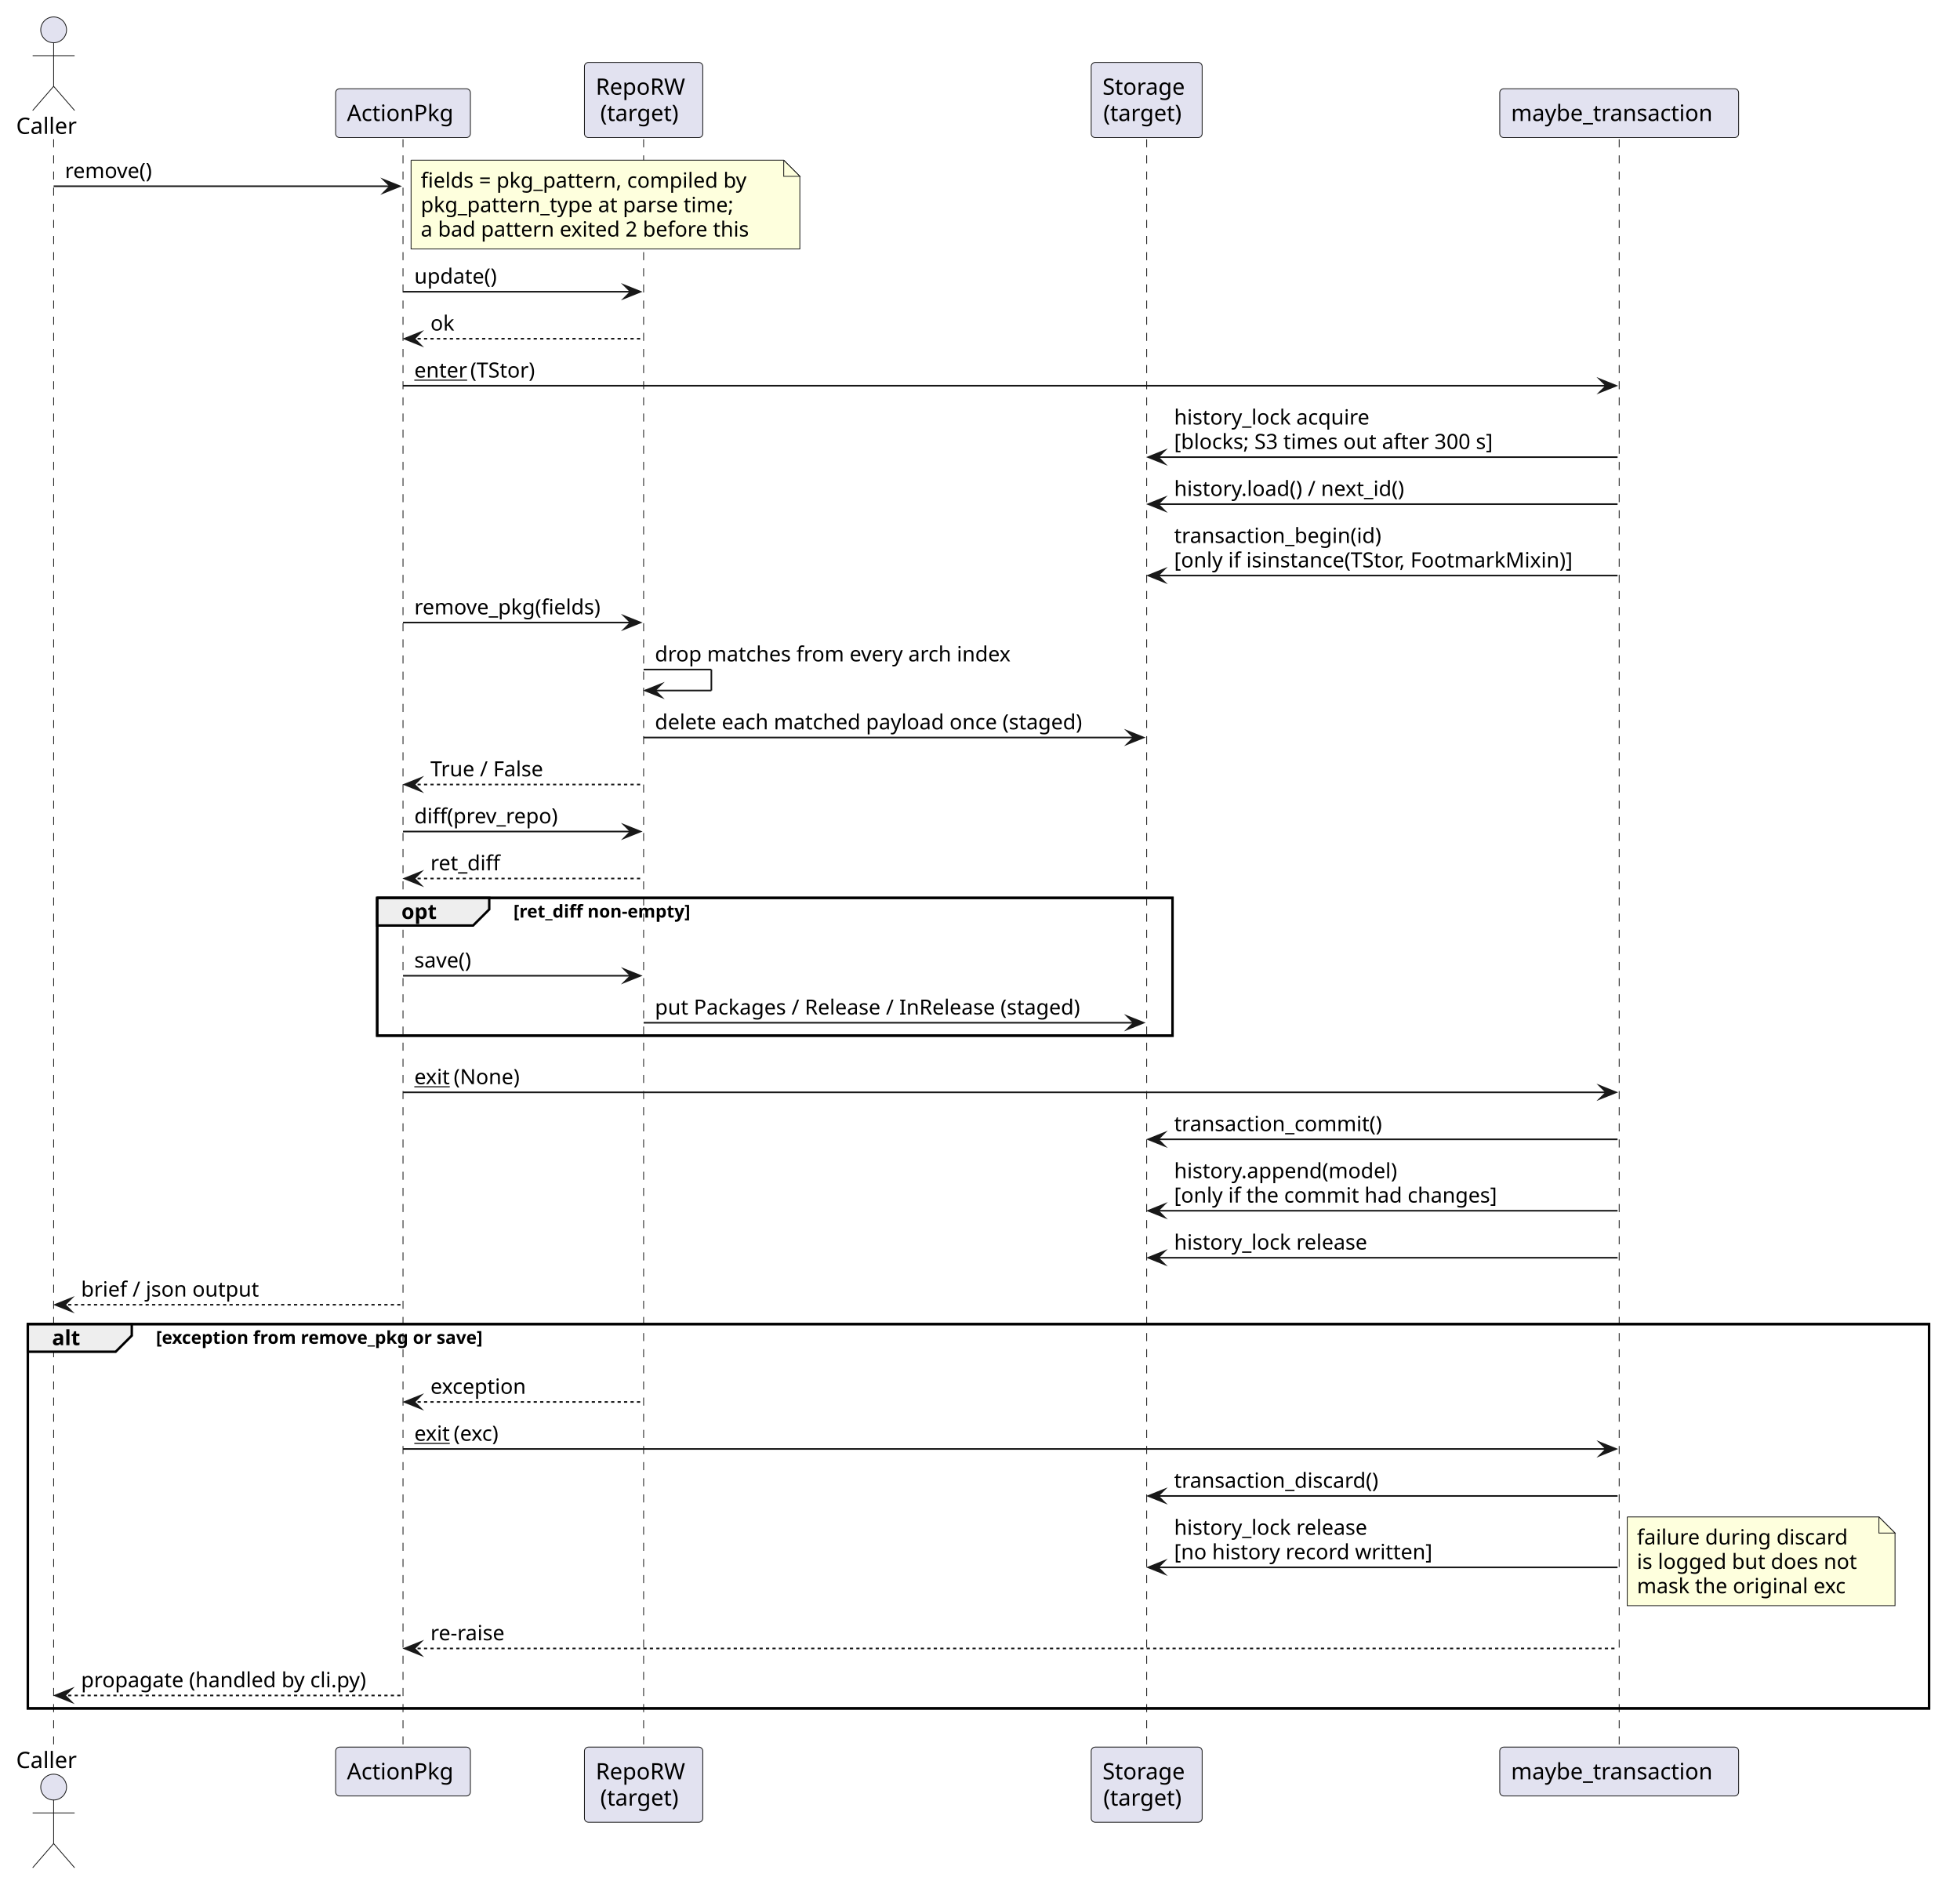
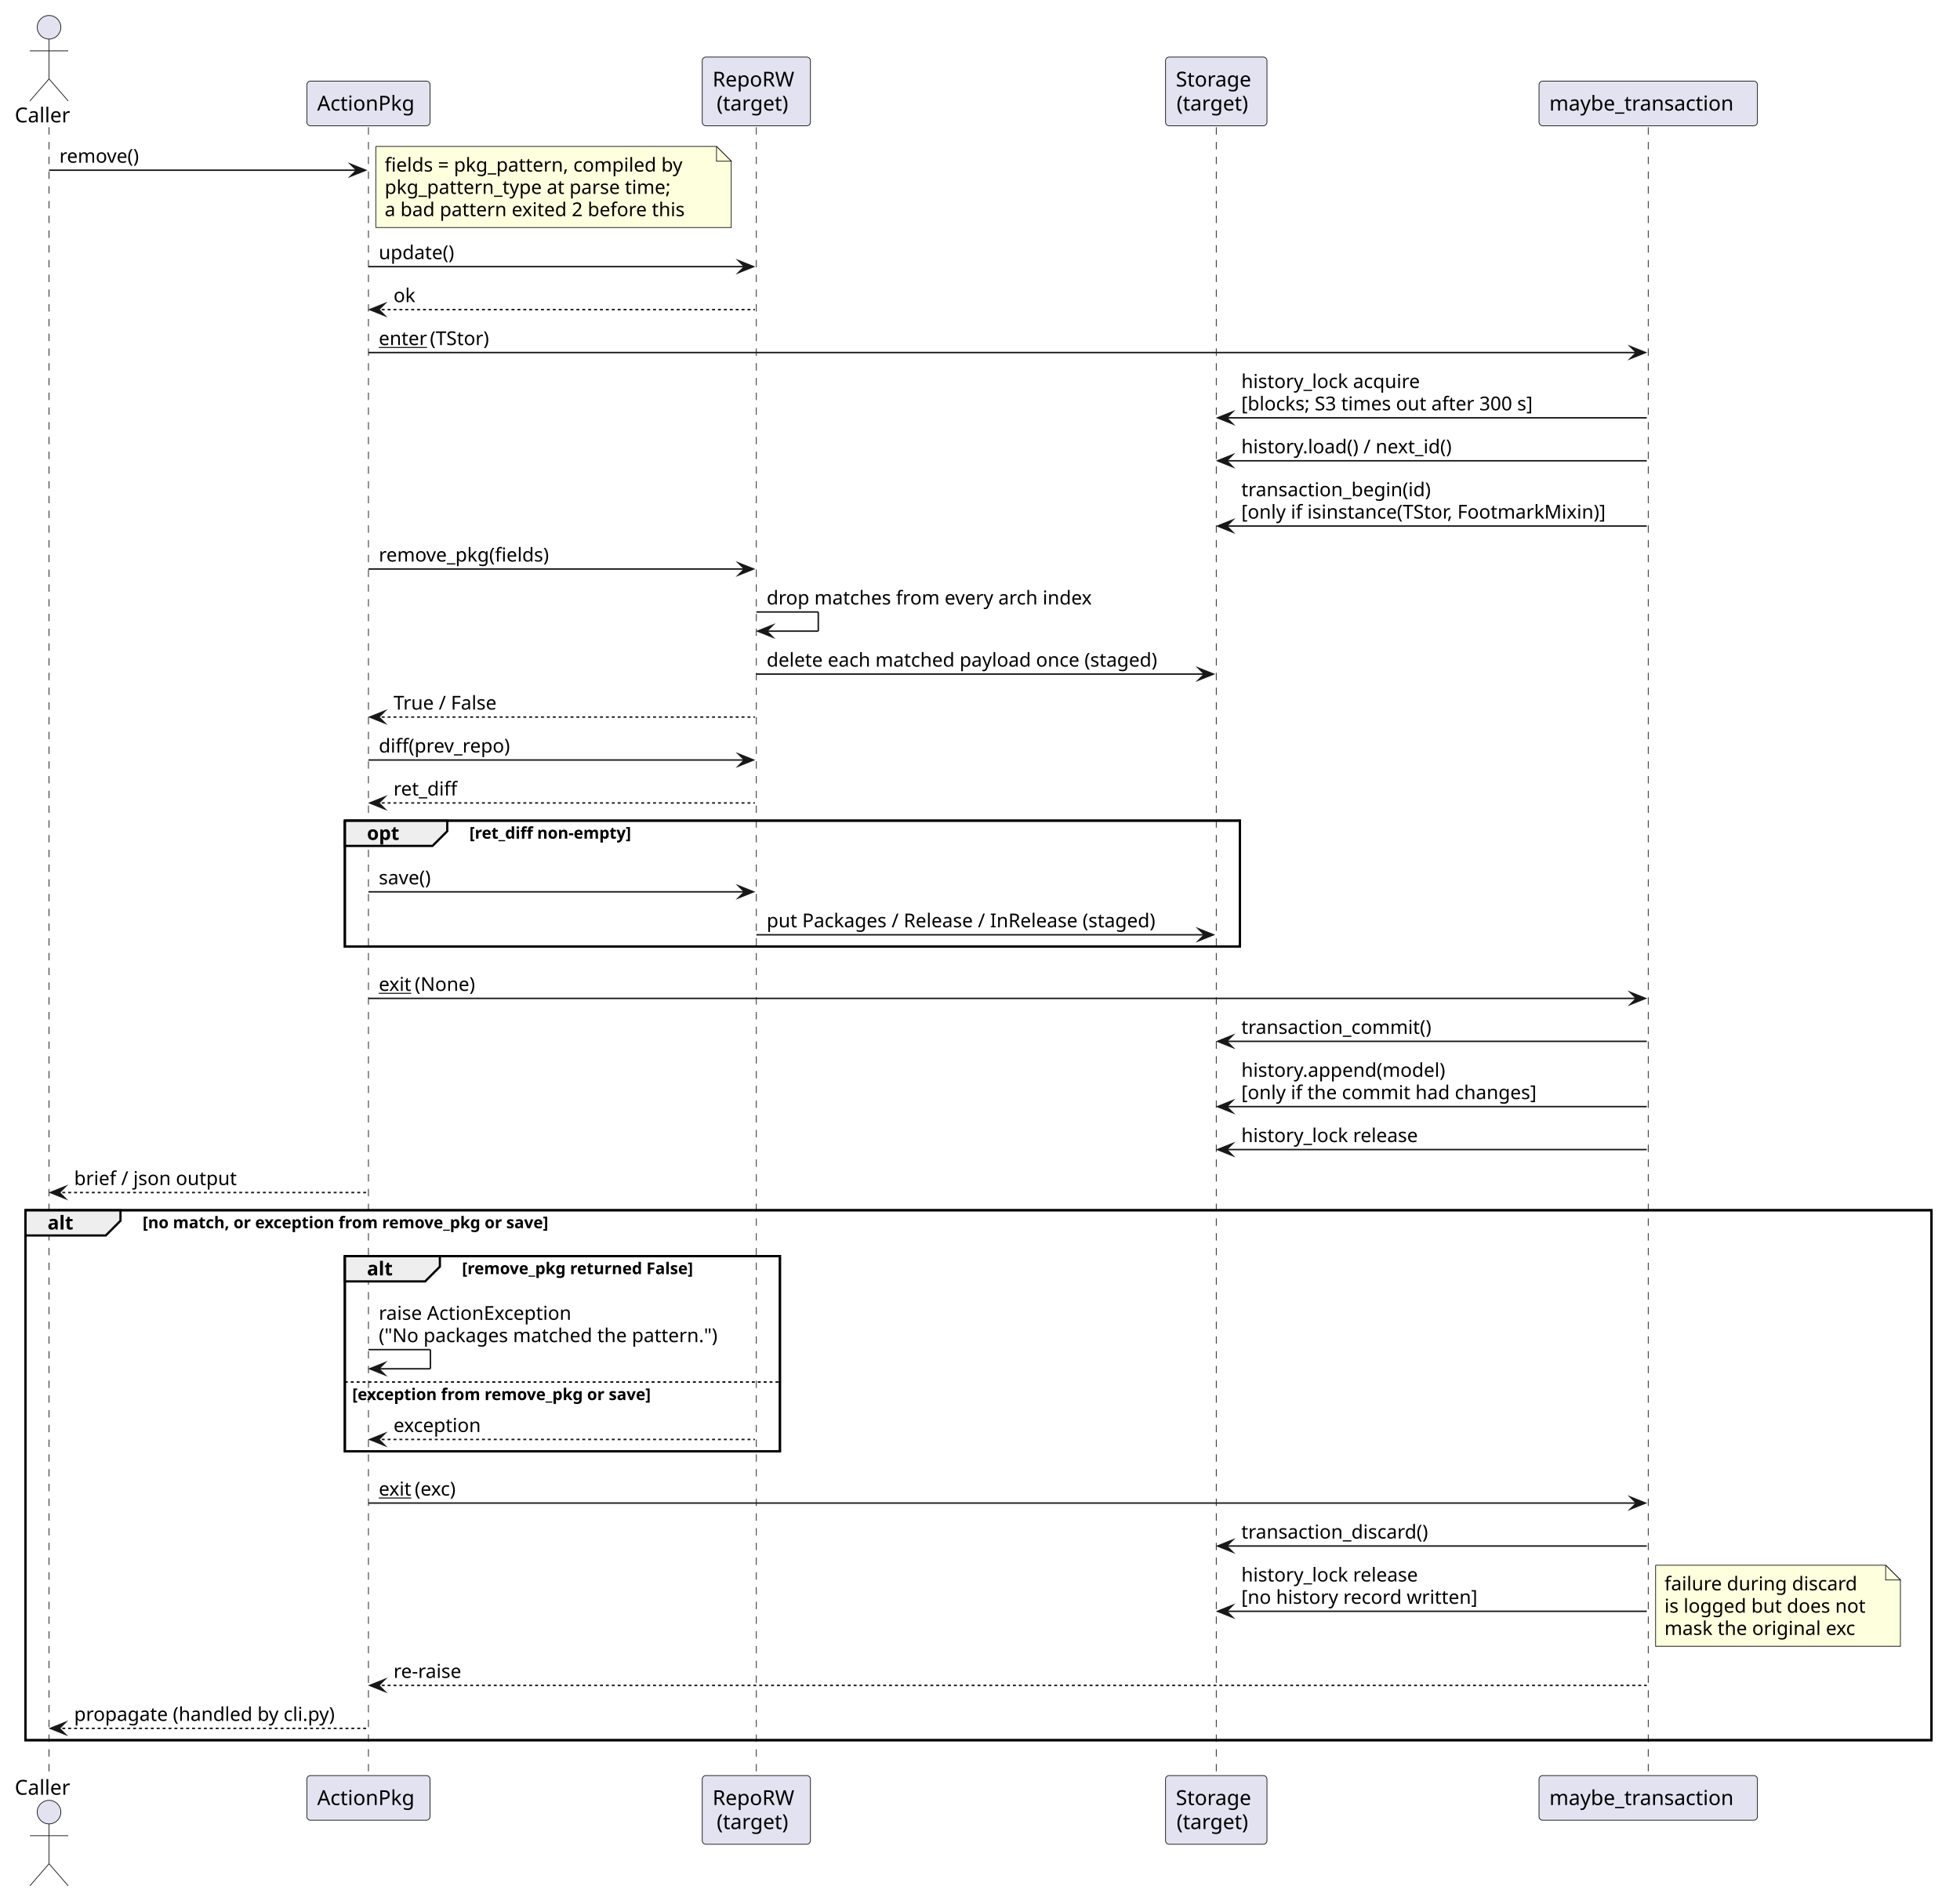
- <svg xmlns="http://www.w3.org/2000/svg" version="1.1" data-diagram-type="SEQUENCE" style="width:1215px;height:1170px;background:#FFFFFF;" width="1215px" height="1170px" viewBox="0 0 1215 1170" zoomAndPan="magnify" preserveAspectRatio="none" contentStyleType="text/css">
+ <svg xmlns="http://www.w3.org/2000/svg" version="1.1" data-diagram-type="SEQUENCE" style="width:1329px;height:1291px;background:#FFFFFF;" width="1329px" height="1291px" viewBox="0 0 1329 1291" zoomAndPan="magnify" preserveAspectRatio="none" contentStyleType="text/css">
  <defs />
  <g font-family="sans-serif" lengthAdjust="spacing">
-     <rect x="233.827" y="556.555" width="492.998" height="85.398" fill="none" style="stroke:#000;stroke-width:1.5;" />
-     <rect x="17.251" y="820.75" width="1178.567" height="238.195" fill="none" style="stroke:#000;stroke-width:1.5;" />
+     <rect x="233.827" y="556.555" width="606.866" height="85.398" fill="none" style="stroke:#000;stroke-width:1.5;" />
+     <rect x="17.251" y="820.75" width="1292.435" height="359.398" fill="none" style="stroke:#000;stroke-width:1.5;" />
+     <rect x="233.827" y="851.883" width="295.019" height="132.336" fill="none" style="stroke:#000;stroke-width:1.5;" />
    <g class="participant-lifeline" data-qualified-name="Caller" data-entity-uid="part1" id="part1-lifeline" data-source-line="1">
      <g>
-         <rect x="29.751" y="86.297" width="8" height="996.648" fill="#000" fill-opacity="0" />
-         <line x1="33.251" y1="86.297" x2="33.251" y2="1082.945" style="stroke:#181818;stroke-width:0.5;stroke-dasharray:5,5;" />
+         <rect x="29.751" y="86.297" width="8" height="1117.852" fill="#000" fill-opacity="0" />
+         <line x1="33.251" y1="86.297" x2="33.251" y2="1204.148" style="stroke:#181818;stroke-width:0.5;stroke-dasharray:5,5;" />
      </g>
    </g>
    <g class="participant-lifeline" data-qualified-name="ActionPkg" data-entity-uid="part2" id="part2-lifeline" data-source-line="2">
      <g>
-         <rect x="246.327" y="86.297" width="8" height="996.648" fill="#000" fill-opacity="0" />
-         <line x1="249.827" y1="86.297" x2="249.827" y2="1082.945" style="stroke:#181818;stroke-width:0.5;stroke-dasharray:5,5;" />
+         <rect x="246.327" y="86.297" width="8" height="1117.852" fill="#000" fill-opacity="0" />
+         <line x1="249.827" y1="86.297" x2="249.827" y2="1204.148" style="stroke:#181818;stroke-width:0.5;stroke-dasharray:5,5;" />
      </g>
    </g>
    <g class="participant-lifeline" data-qualified-name="Tgt" data-entity-uid="part3" id="part3-lifeline" data-source-line="3">
      <g>
-         <rect x="395.477" y="86.297" width="8" height="996.648" fill="#000" fill-opacity="0" />
-         <line x1="398.977" y1="86.297" x2="398.977" y2="1082.945" style="stroke:#181818;stroke-width:0.5;stroke-dasharray:5,5;" />
+         <rect x="509.345" y="86.297" width="8" height="1117.852" fill="#000" fill-opacity="0" />
+         <line x1="512.845" y1="86.297" x2="512.845" y2="1204.148" style="stroke:#181818;stroke-width:0.5;stroke-dasharray:5,5;" />
      </g>
    </g>
    <g class="participant-lifeline" data-qualified-name="TStor" data-entity-uid="part4" id="part4-lifeline" data-source-line="4">
      <g>
-         <rect x="707.324" y="86.297" width="8" height="996.648" fill="#000" fill-opacity="0" />
-         <line x1="710.824" y1="86.297" x2="710.824" y2="1082.945" style="stroke:#181818;stroke-width:0.5;stroke-dasharray:5,5;" />
+         <rect x="821.192" y="86.297" width="8" height="1117.852" fill="#000" fill-opacity="0" />
+         <line x1="824.692" y1="86.297" x2="824.692" y2="1204.148" style="stroke:#181818;stroke-width:0.5;stroke-dasharray:5,5;" />
      </g>
    </g>
    <g class="participant-lifeline" data-qualified-name="CM" data-entity-uid="part5" id="part5-lifeline" data-source-line="5">
      <g>
-         <rect x="1000.23" y="86.297" width="8" height="996.648" fill="#000" fill-opacity="0" />
-         <line x1="1003.73" y1="86.297" x2="1003.73" y2="1082.945" style="stroke:#181818;stroke-width:0.5;stroke-dasharray:5,5;" />
+         <rect x="1114.098" y="86.297" width="8" height="1117.852" fill="#000" fill-opacity="0" />
+         <line x1="1117.598" y1="86.297" x2="1117.598" y2="1204.148" style="stroke:#181818;stroke-width:0.5;stroke-dasharray:5,5;" />
      </g>
    </g>
    <g class="participant participant-head" data-qualified-name="Caller" data-entity-uid="part1" id="part1-head" data-source-line="1">
      <text x="10" y="82.995" fill="#000" font-size="14" textLength="40.503">Caller</text>
      <ellipse cx="33.251" cy="18.5" rx="8" ry="8" fill="#E2E2F0" style="stroke:#181818;stroke-width:0.5;" />
      <path d="M33.251,26.5 L33.251,53.5 M20.251,34.5 L46.251,34.5 M33.251,53.5 L20.251,68.5 M33.251,53.5 L46.251,68.5" style="stroke:#181818;stroke-width:0.5;" fill="none" />
    </g>
    <g class="participant participant-head" data-qualified-name="ActionPkg" data-entity-uid="part2" id="part2-head" data-source-line="2">
      <rect x="208.063" y="55" width="83.528" height="30.297" fill="#E2E2F0" style="stroke:#181818;stroke-width:0.5;" rx="2.5" ry="2.5" />
      <text x="215.063" y="74.995" fill="#000" font-size="14" textLength="69.528">ActionPkg</text>
    </g>
    <g class="participant participant-head" data-qualified-name="Tgt" data-entity-uid="part3" id="part3-head" data-source-line="3">
-       <rect x="362.295" y="38.703" width="73.363" height="46.594" fill="#E2E2F0" style="stroke:#181818;stroke-width:0.5;" rx="2.5" ry="2.5" />
-       <text x="369.295" y="58.698" fill="#000" font-size="14" textLength="59.363">RepoRW</text>
-       <text x="372.108" y="74.995" fill="#000" font-size="14" textLength="53.737">(target)</text>
+       <rect x="476.164" y="38.703" width="73.363" height="46.594" fill="#E2E2F0" style="stroke:#181818;stroke-width:0.5;" rx="2.5" ry="2.5" />
+       <text x="483.164" y="58.698" fill="#000" font-size="14" textLength="59.363">RepoRW</text>
+       <text x="485.977" y="74.995" fill="#000" font-size="14" textLength="53.737">(target)</text>
    </g>
    <g class="participant participant-head" data-qualified-name="TStor" data-entity-uid="part4" id="part4-head" data-source-line="4">
-       <rect x="676.436" y="38.703" width="68.776" height="46.594" fill="#E2E2F0" style="stroke:#181818;stroke-width:0.5;" rx="2.5" ry="2.5" />
-       <text x="683.436" y="58.698" fill="#000" font-size="14" textLength="54.776">Storage</text>
-       <text x="683.956" y="74.995" fill="#000" font-size="14" textLength="53.737">(target)</text>
+       <rect x="790.304" y="38.703" width="68.776" height="46.594" fill="#E2E2F0" style="stroke:#181818;stroke-width:0.5;" rx="2.5" ry="2.5" />
+       <text x="797.304" y="58.698" fill="#000" font-size="14" textLength="54.776">Storage</text>
+       <text x="797.824" y="74.995" fill="#000" font-size="14" textLength="53.737">(target)</text>
    </g>
    <g class="participant participant-head" data-qualified-name="CM" data-entity-uid="part5" id="part5-head" data-source-line="5">
-       <rect x="929.687" y="55" width="148.087" height="30.297" fill="#E2E2F0" style="stroke:#181818;stroke-width:0.5;" rx="2.5" ry="2.5" />
-       <text x="936.687" y="74.995" fill="#000" font-size="14" textLength="134.087">maybe_transaction</text>
+       <rect x="1043.555" y="55" width="148.087" height="30.297" fill="#E2E2F0" style="stroke:#181818;stroke-width:0.5;" rx="2.5" ry="2.5" />
+       <text x="1050.555" y="74.995" fill="#000" font-size="14" textLength="134.087">maybe_transaction</text>
    </g>
    <g class="participant participant-tail" data-qualified-name="Caller" data-entity-uid="part1" id="part1-tail" data-source-line="1">
-       <text x="10" y="1095.94" fill="#000" font-size="14" textLength="40.503">Caller</text>
-       <ellipse cx="33.251" cy="1107.742" rx="8" ry="8" fill="#E2E2F0" style="stroke:#181818;stroke-width:0.5;" />
-       <path d="M33.251,1115.742 L33.251,1142.742 M20.251,1123.742 L46.251,1123.742 M33.251,1142.742 L20.251,1157.742 M33.251,1142.742 L46.251,1157.742" style="stroke:#181818;stroke-width:0.5;" fill="none" />
+       <text x="10" y="1217.144" fill="#000" font-size="14" textLength="40.503">Caller</text>
+       <ellipse cx="33.251" cy="1228.945" rx="8" ry="8" fill="#E2E2F0" style="stroke:#181818;stroke-width:0.5;" />
+       <path d="M33.251,1236.945 L33.251,1263.945 M20.251,1244.945 L46.251,1244.945 M33.251,1263.945 L20.251,1278.945 M33.251,1263.945 L46.251,1278.945" style="stroke:#181818;stroke-width:0.5;" fill="none" />
    </g>
    <g class="participant participant-tail" data-qualified-name="ActionPkg" data-entity-uid="part2" id="part2-tail" data-source-line="2">
-       <rect x="208.063" y="1082.945" width="83.528" height="30.297" fill="#E2E2F0" style="stroke:#181818;stroke-width:0.5;" rx="2.5" ry="2.5" />
-       <text x="215.063" y="1102.94" fill="#000" font-size="14" textLength="69.528">ActionPkg</text>
+       <rect x="208.063" y="1204.148" width="83.528" height="30.297" fill="#E2E2F0" style="stroke:#181818;stroke-width:0.5;" rx="2.5" ry="2.5" />
+       <text x="215.063" y="1224.144" fill="#000" font-size="14" textLength="69.528">ActionPkg</text>
    </g>
    <g class="participant participant-tail" data-qualified-name="Tgt" data-entity-uid="part3" id="part3-tail" data-source-line="3">
-       <rect x="362.295" y="1082.945" width="73.363" height="46.594" fill="#E2E2F0" style="stroke:#181818;stroke-width:0.5;" rx="2.5" ry="2.5" />
-       <text x="369.295" y="1102.94" fill="#000" font-size="14" textLength="59.363">RepoRW</text>
-       <text x="372.108" y="1119.237" fill="#000" font-size="14" textLength="53.737">(target)</text>
+       <rect x="476.164" y="1204.148" width="73.363" height="46.594" fill="#E2E2F0" style="stroke:#181818;stroke-width:0.5;" rx="2.5" ry="2.5" />
+       <text x="483.164" y="1224.144" fill="#000" font-size="14" textLength="59.363">RepoRW</text>
+       <text x="485.977" y="1240.44" fill="#000" font-size="14" textLength="53.737">(target)</text>
    </g>
    <g class="participant participant-tail" data-qualified-name="TStor" data-entity-uid="part4" id="part4-tail" data-source-line="4">
-       <rect x="676.436" y="1082.945" width="68.776" height="46.594" fill="#E2E2F0" style="stroke:#181818;stroke-width:0.5;" rx="2.5" ry="2.5" />
-       <text x="683.436" y="1102.94" fill="#000" font-size="14" textLength="54.776">Storage</text>
-       <text x="683.956" y="1119.237" fill="#000" font-size="14" textLength="53.737">(target)</text>
+       <rect x="790.304" y="1204.148" width="68.776" height="46.594" fill="#E2E2F0" style="stroke:#181818;stroke-width:0.5;" rx="2.5" ry="2.5" />
+       <text x="797.304" y="1224.144" fill="#000" font-size="14" textLength="54.776">Storage</text>
+       <text x="797.824" y="1240.44" fill="#000" font-size="14" textLength="53.737">(target)</text>
    </g>
    <g class="participant participant-tail" data-qualified-name="CM" data-entity-uid="part5" id="part5-tail" data-source-line="5">
-       <rect x="929.687" y="1082.945" width="148.087" height="30.297" fill="#E2E2F0" style="stroke:#181818;stroke-width:0.5;" rx="2.5" ry="2.5" />
-       <text x="936.687" y="1102.94" fill="#000" font-size="14" textLength="134.087">maybe_transaction</text>
+       <rect x="1043.555" y="1204.148" width="148.087" height="30.297" fill="#E2E2F0" style="stroke:#181818;stroke-width:0.5;" rx="2.5" ry="2.5" />
+       <text x="1050.555" y="1224.144" fill="#000" font-size="14" textLength="134.087">maybe_transaction</text>
    </g>
    <g class="message" data-entity-1="part1" data-entity-2="part2" id="msg1" data-source-line="7">
      <polygon points="237.827,111.43,247.827,115.43,237.827,119.43,241.827,115.43" fill="#181818" style="stroke:#181818;stroke-width:1;stroke-linejoin:miter;stroke-miterlimit:10;" />
      <line x1="33.251" y1="115.43" x2="243.827" y2="115.43" style="stroke:#181818;stroke-width:1;" />
      <text x="40.251" y="110.364" fill="#000" font-size="13" textLength="59.795">remove()</text>
    </g>
    <path d="M254.827,99.297 L254.827,154.297 L495.827,154.297 L495.827,109.297 L485.827,99.297 L254.827,99.297" style="stroke:#181818;stroke-width:0.5;" fill="#FEFFDD" />
    <path d="M485.827,99.297 L485.827,109.297 L495.827,109.297 L485.827,99.297" style="stroke:#181818;stroke-width:0.5;" fill="#FEFFDD" />
    <text x="260.827" y="116.364" fill="#000" font-size="13" textLength="220.34">fields = pkg_pattern, compiled by</text>
    <text x="260.827" y="131.497" fill="#000" font-size="13" textLength="209.612">pkg_pattern_type at parse time;</text>
    <text x="260.827" y="146.629" fill="#000" font-size="13" textLength="219.991">a bad pattern exited 2 before this</text>
    <g class="message" data-entity-1="part2" data-entity-2="part3" id="msg2" data-source-line="14">
-       <polygon points="386.977,176.828,396.977,180.828,386.977,184.828,390.977,180.828" fill="#181818" style="stroke:#181818;stroke-width:1;stroke-linejoin:miter;stroke-miterlimit:10;" />
-       <line x1="249.827" y1="180.828" x2="392.977" y2="180.828" style="stroke:#181818;stroke-width:1;" />
+       <polygon points="500.845,176.828,510.845,180.828,500.845,184.828,504.845,180.828" fill="#181818" style="stroke:#181818;stroke-width:1;stroke-linejoin:miter;stroke-miterlimit:10;" />
+       <line x1="249.827" y1="180.828" x2="506.845" y2="180.828" style="stroke:#181818;stroke-width:1;" />
      <text x="256.827" y="175.762" fill="#000" font-size="13" textLength="55.948">update()</text>
    </g>
    <g class="message" data-entity-1="part3" data-entity-2="part2" id="msg3" data-source-line="15">
      <polygon points="260.827,205.961,250.827,209.961,260.827,213.961,256.827,209.961" fill="#181818" style="stroke:#181818;stroke-width:1;stroke-linejoin:miter;stroke-miterlimit:10;" />
-       <line x1="254.827" y1="209.961" x2="397.977" y2="209.961" style="stroke:#181818;stroke-width:1;stroke-dasharray:2,2;" />
+       <line x1="254.827" y1="209.961" x2="511.845" y2="209.961" style="stroke:#181818;stroke-width:1;stroke-dasharray:2,2;" />
      <text x="266.827" y="204.895" fill="#000" font-size="13" textLength="15.482">ok</text>
    </g>
    <g class="message" data-entity-1="part2" data-entity-2="part5" id="msg4" data-source-line="17">
-       <polygon points="991.73,235.094,1001.73,239.094,991.73,243.094,995.73,239.094" fill="#181818" style="stroke:#181818;stroke-width:1;stroke-linejoin:miter;stroke-miterlimit:10;" />
-       <line x1="249.827" y1="239.094" x2="997.73" y2="239.094" style="stroke:#181818;stroke-width:1;" />
+       <polygon points="1105.598,235.094,1115.598,239.094,1105.598,243.094,1109.598,239.094" fill="#181818" style="stroke:#181818;stroke-width:1;stroke-linejoin:miter;stroke-miterlimit:10;" />
+       <line x1="249.827" y1="239.094" x2="1111.598" y2="239.094" style="stroke:#181818;stroke-width:1;" />
      <text x="256.827" y="234.028" fill="#000" font-size="13" textLength="34.677" text-decoration="underline">enter</text>
      <text x="291.504" y="234.028" fill="#000" font-size="13" textLength="44.732">(TStor)</text>
    </g>
    <g class="message" data-entity-1="part5" data-entity-2="part4" id="msg5" data-source-line="18">
-       <polygon points="721.824,279.359,711.824,283.359,721.824,287.359,717.824,283.359" fill="#181818" style="stroke:#181818;stroke-width:1;stroke-linejoin:miter;stroke-miterlimit:10;" />
-       <line x1="715.824" y1="283.359" x2="1002.73" y2="283.359" style="stroke:#181818;stroke-width:1;" />
-       <text x="727.824" y="263.161" fill="#000" font-size="13" textLength="130.146">history_lock acquire</text>
-       <text x="727.824" y="278.293" fill="#000" font-size="13" textLength="217.109">[blocks; S3 times out after 300 s]</text>
+       <polygon points="835.692,279.359,825.692,283.359,835.692,287.359,831.692,283.359" fill="#181818" style="stroke:#181818;stroke-width:1;stroke-linejoin:miter;stroke-miterlimit:10;" />
+       <line x1="829.692" y1="283.359" x2="1116.598" y2="283.359" style="stroke:#181818;stroke-width:1;" />
+       <text x="841.692" y="263.161" fill="#000" font-size="13" textLength="130.146">history_lock acquire</text>
+       <text x="841.692" y="278.293" fill="#000" font-size="13" textLength="217.109">[blocks; S3 times out after 300 s]</text>
    </g>
    <g class="message" data-entity-1="part5" data-entity-2="part4" id="msg6" data-source-line="19">
-       <polygon points="721.824,308.492,711.824,312.492,721.824,316.492,717.824,312.492" fill="#181818" style="stroke:#181818;stroke-width:1;stroke-linejoin:miter;stroke-miterlimit:10;" />
-       <line x1="715.824" y1="312.492" x2="1002.73" y2="312.492" style="stroke:#181818;stroke-width:1;" />
-       <text x="727.824" y="307.426" fill="#000" font-size="13" textLength="156.952">history.load() / next_id()</text>
+       <polygon points="835.692,308.492,825.692,312.492,835.692,316.492,831.692,312.492" fill="#181818" style="stroke:#181818;stroke-width:1;stroke-linejoin:miter;stroke-miterlimit:10;" />
+       <line x1="829.692" y1="312.492" x2="1116.598" y2="312.492" style="stroke:#181818;stroke-width:1;" />
+       <text x="841.692" y="307.426" fill="#000" font-size="13" textLength="156.952">history.load() / next_id()</text>
    </g>
    <g class="message" data-entity-1="part5" data-entity-2="part4" id="msg7" data-source-line="20">
-       <polygon points="721.824,352.758,711.824,356.758,721.824,360.758,717.824,356.758" fill="#181818" style="stroke:#181818;stroke-width:1;stroke-linejoin:miter;stroke-miterlimit:10;" />
-       <line x1="715.824" y1="356.758" x2="1002.73" y2="356.758" style="stroke:#181818;stroke-width:1;" />
-       <text x="727.824" y="336.559" fill="#000" font-size="13" textLength="138.296">transaction_begin(id)</text>
-       <text x="727.824" y="351.692" fill="#000" font-size="13" textLength="268.906">[only if isinstance(TStor, FootmarkMixin)]</text>
+       <polygon points="835.692,352.758,825.692,356.758,835.692,360.758,831.692,356.758" fill="#181818" style="stroke:#181818;stroke-width:1;stroke-linejoin:miter;stroke-miterlimit:10;" />
+       <line x1="829.692" y1="356.758" x2="1116.598" y2="356.758" style="stroke:#181818;stroke-width:1;" />
+       <text x="841.692" y="336.559" fill="#000" font-size="13" textLength="138.296">transaction_begin(id)</text>
+       <text x="841.692" y="351.692" fill="#000" font-size="13" textLength="268.906">[only if isinstance(TStor, FootmarkMixin)]</text>
    </g>
    <g class="message" data-entity-1="part2" data-entity-2="part3" id="msg8" data-source-line="22">
-       <polygon points="386.977,381.891,396.977,385.891,386.977,389.891,390.977,385.891" fill="#181818" style="stroke:#181818;stroke-width:1;stroke-linejoin:miter;stroke-miterlimit:10;" />
-       <line x1="249.827" y1="385.891" x2="392.977" y2="385.891" style="stroke:#181818;stroke-width:1;" />
+       <polygon points="500.845,381.891,510.845,385.891,500.845,389.891,504.845,385.891" fill="#181818" style="stroke:#181818;stroke-width:1;stroke-linejoin:miter;stroke-miterlimit:10;" />
+       <line x1="249.827" y1="385.891" x2="506.845" y2="385.891" style="stroke:#181818;stroke-width:1;" />
      <text x="256.827" y="380.825" fill="#000" font-size="13" textLength="125.15">remove_pkg(fields)</text>
    </g>
    <g class="message" data-entity-1="part3" data-entity-2="part3" id="msg9" data-source-line="23">
-       <line x1="398.977" y1="415.023" x2="440.977" y2="415.023" style="stroke:#181818;stroke-width:1;" />
-       <line x1="440.977" y1="415.023" x2="440.977" y2="428.023" style="stroke:#181818;stroke-width:1;" />
-       <line x1="399.977" y1="428.023" x2="440.977" y2="428.023" style="stroke:#181818;stroke-width:1;" />
-       <polygon points="409.977,424.023,399.977,428.023,409.977,432.023,405.977,428.023" fill="#181818" style="stroke:#181818;stroke-width:1;stroke-linejoin:miter;stroke-miterlimit:10;" />
-       <text x="405.977" y="409.958" fill="#000" font-size="13" textLength="238.107">drop matches from every arch index</text>
+       <line x1="512.845" y1="415.023" x2="554.845" y2="415.023" style="stroke:#181818;stroke-width:1;" />
+       <line x1="554.845" y1="415.023" x2="554.845" y2="428.023" style="stroke:#181818;stroke-width:1;" />
+       <line x1="513.845" y1="428.023" x2="554.845" y2="428.023" style="stroke:#181818;stroke-width:1;" />
+       <polygon points="523.845,424.023,513.845,428.023,523.845,432.023,519.845,428.023" fill="#181818" style="stroke:#181818;stroke-width:1;stroke-linejoin:miter;stroke-miterlimit:10;" />
+       <text x="519.845" y="409.958" fill="#000" font-size="13" textLength="238.107">drop matches from every arch index</text>
    </g>
    <g class="message" data-entity-1="part3" data-entity-2="part4" id="msg10" data-source-line="24">
-       <polygon points="698.824,453.156,708.824,457.156,698.824,461.156,702.824,457.156" fill="#181818" style="stroke:#181818;stroke-width:1;stroke-linejoin:miter;stroke-miterlimit:10;" />
-       <line x1="398.977" y1="457.156" x2="704.824" y2="457.156" style="stroke:#181818;stroke-width:1;" />
-       <text x="405.977" y="452.09" fill="#000" font-size="13" textLength="287.847">delete each matched payload once (staged)</text>
+       <polygon points="812.692,453.156,822.692,457.156,812.692,461.156,816.692,457.156" fill="#181818" style="stroke:#181818;stroke-width:1;stroke-linejoin:miter;stroke-miterlimit:10;" />
+       <line x1="512.845" y1="457.156" x2="818.692" y2="457.156" style="stroke:#181818;stroke-width:1;" />
+       <text x="519.845" y="452.09" fill="#000" font-size="13" textLength="287.847">delete each matched payload once (staged)</text>
    </g>
    <g class="message" data-entity-1="part3" data-entity-2="part2" id="msg11" data-source-line="25">
      <polygon points="260.827,482.289,250.827,486.289,260.827,490.289,256.827,486.289" fill="#181818" style="stroke:#181818;stroke-width:1;stroke-linejoin:miter;stroke-miterlimit:10;" />
-       <line x1="254.827" y1="486.289" x2="397.977" y2="486.289" style="stroke:#181818;stroke-width:1;stroke-dasharray:2,2;" />
+       <line x1="254.827" y1="486.289" x2="511.845" y2="486.289" style="stroke:#181818;stroke-width:1;stroke-dasharray:2,2;" />
      <text x="266.827" y="481.223" fill="#000" font-size="13" textLength="75.994">True / False</text>
    </g>
    <g class="message" data-entity-1="part2" data-entity-2="part3" id="msg12" data-source-line="26">
-       <polygon points="386.977,511.422,396.977,515.422,386.977,519.422,390.977,515.422" fill="#181818" style="stroke:#181818;stroke-width:1;stroke-linejoin:miter;stroke-miterlimit:10;" />
-       <line x1="249.827" y1="515.422" x2="392.977" y2="515.422" style="stroke:#181818;stroke-width:1;" />
+       <polygon points="500.845,511.422,510.845,515.422,500.845,519.422,504.845,515.422" fill="#181818" style="stroke:#181818;stroke-width:1;stroke-linejoin:miter;stroke-miterlimit:10;" />
+       <line x1="249.827" y1="515.422" x2="506.845" y2="515.422" style="stroke:#181818;stroke-width:1;" />
      <text x="256.827" y="510.356" fill="#000" font-size="13" textLength="96.497">diff(prev_repo)</text>
    </g>
    <g class="message" data-entity-1="part3" data-entity-2="part2" id="msg13" data-source-line="27">
      <polygon points="260.827,540.555,250.827,544.555,260.827,548.555,256.827,544.555" fill="#181818" style="stroke:#181818;stroke-width:1;stroke-linejoin:miter;stroke-miterlimit:10;" />
-       <line x1="254.827" y1="544.555" x2="397.977" y2="544.555" style="stroke:#181818;stroke-width:1;stroke-dasharray:2,2;" />
+       <line x1="254.827" y1="544.555" x2="511.845" y2="544.555" style="stroke:#181818;stroke-width:1;stroke-dasharray:2,2;" />
      <text x="266.827" y="539.489" fill="#000" font-size="13" textLength="45.957">ret_diff</text>
    </g>
    <path d="M233.827,556.555 L303.278,556.555 L303.278,563.688 L293.278,573.688 L233.827,573.688 L233.827,556.555" style="stroke:#000;stroke-width:1.5;" fill="#EEE" />
-     <rect x="233.827" y="556.555" width="492.998" height="85.398" fill="none" style="stroke:#000;stroke-width:1.5;" />
+     <rect x="233.827" y="556.555" width="606.866" height="85.398" fill="none" style="stroke:#000;stroke-width:1.5;" />
    <text x="248.827" y="569.622" fill="#000" font-size="13" textLength="24.451" font-weight="700">opt</text>
    <text x="318.278" y="568.765" fill="#000" font-size="11" textLength="125.753" font-weight="700">[ret_diff non-empty]</text>
    <g class="message" data-entity-1="part2" data-entity-2="part3" id="msg14" data-source-line="29">
-       <polygon points="386.977,600.82,396.977,604.82,386.977,608.82,390.977,604.82" fill="#181818" style="stroke:#181818;stroke-width:1;stroke-linejoin:miter;stroke-miterlimit:10;" />
-       <line x1="249.827" y1="604.82" x2="392.977" y2="604.82" style="stroke:#181818;stroke-width:1;" />
+       <polygon points="500.845,600.82,510.845,604.82,500.845,608.82,504.845,604.82" fill="#181818" style="stroke:#181818;stroke-width:1;stroke-linejoin:miter;stroke-miterlimit:10;" />
+       <line x1="249.827" y1="604.82" x2="506.845" y2="604.82" style="stroke:#181818;stroke-width:1;" />
      <text x="256.827" y="599.754" fill="#000" font-size="13" textLength="40.574">save()</text>
    </g>
    <g class="message" data-entity-1="part3" data-entity-2="part4" id="msg15" data-source-line="30">
-       <polygon points="698.824,629.953,708.824,633.953,698.824,637.953,702.824,633.953" fill="#181818" style="stroke:#181818;stroke-width:1;stroke-linejoin:miter;stroke-miterlimit:10;" />
-       <line x1="398.977" y1="633.953" x2="704.824" y2="633.953" style="stroke:#181818;stroke-width:1;" />
-       <text x="405.977" y="628.887" fill="#000" font-size="13" textLength="285.924">put Packages / Release / InRelease (staged)</text>
+       <polygon points="812.692,629.953,822.692,633.953,812.692,637.953,816.692,633.953" fill="#181818" style="stroke:#181818;stroke-width:1;stroke-linejoin:miter;stroke-miterlimit:10;" />
+       <line x1="512.845" y1="633.953" x2="818.692" y2="633.953" style="stroke:#181818;stroke-width:1;" />
+       <text x="519.845" y="628.887" fill="#000" font-size="13" textLength="285.924">put Packages / Release / InRelease (staged)</text>
    </g>
    <g class="message" data-entity-1="part2" data-entity-2="part5" id="msg16" data-source-line="33">
-       <polygon points="991.73,673.086,1001.73,677.086,991.73,681.086,995.73,677.086" fill="#181818" style="stroke:#181818;stroke-width:1;stroke-linejoin:miter;stroke-miterlimit:10;" />
-       <line x1="249.827" y1="677.086" x2="997.73" y2="677.086" style="stroke:#181818;stroke-width:1;" />
+       <polygon points="1105.598,673.086,1115.598,677.086,1105.598,681.086,1109.598,677.086" fill="#181818" style="stroke:#181818;stroke-width:1;stroke-linejoin:miter;stroke-miterlimit:10;" />
+       <line x1="249.827" y1="677.086" x2="1111.598" y2="677.086" style="stroke:#181818;stroke-width:1;" />
      <text x="256.827" y="672.02" fill="#000" font-size="13" textLength="24.4" text-decoration="underline">exit</text>
      <text x="281.227" y="672.02" fill="#000" font-size="13" textLength="44.059">(None)</text>
    </g>
    <g class="message" data-entity-1="part5" data-entity-2="part4" id="msg17" data-source-line="34">
-       <polygon points="721.824,702.219,711.824,706.219,721.824,710.219,717.824,706.219" fill="#181818" style="stroke:#181818;stroke-width:1;stroke-linejoin:miter;stroke-miterlimit:10;" />
-       <line x1="715.824" y1="706.219" x2="1002.73" y2="706.219" style="stroke:#181818;stroke-width:1;" />
-       <text x="727.824" y="701.153" fill="#000" font-size="13" textLength="139.217">transaction_commit()</text>
+       <polygon points="835.692,702.219,825.692,706.219,835.692,710.219,831.692,706.219" fill="#181818" style="stroke:#181818;stroke-width:1;stroke-linejoin:miter;stroke-miterlimit:10;" />
+       <line x1="829.692" y1="706.219" x2="1116.598" y2="706.219" style="stroke:#181818;stroke-width:1;" />
+       <text x="841.692" y="701.153" fill="#000" font-size="13" textLength="139.217">transaction_commit()</text>
    </g>
    <g class="message" data-entity-1="part5" data-entity-2="part4" id="msg18" data-source-line="35">
-       <polygon points="721.824,746.484,711.824,750.484,721.824,754.484,717.824,750.484" fill="#181818" style="stroke:#181818;stroke-width:1;stroke-linejoin:miter;stroke-miterlimit:10;" />
-       <line x1="715.824" y1="750.484" x2="1002.73" y2="750.484" style="stroke:#181818;stroke-width:1;" />
-       <text x="727.824" y="730.286" fill="#000" font-size="13" textLength="148.427">history.append(model)</text>
-       <text x="727.824" y="745.418" fill="#000" font-size="13" textLength="216.036">[only if the commit had changes]</text>
+       <polygon points="835.692,746.484,825.692,750.484,835.692,754.484,831.692,750.484" fill="#181818" style="stroke:#181818;stroke-width:1;stroke-linejoin:miter;stroke-miterlimit:10;" />
+       <line x1="829.692" y1="750.484" x2="1116.598" y2="750.484" style="stroke:#181818;stroke-width:1;" />
+       <text x="841.692" y="730.286" fill="#000" font-size="13" textLength="148.427">history.append(model)</text>
+       <text x="841.692" y="745.418" fill="#000" font-size="13" textLength="216.036">[only if the commit had changes]</text>
    </g>
    <g class="message" data-entity-1="part5" data-entity-2="part4" id="msg19" data-source-line="36">
-       <polygon points="721.824,775.617,711.824,779.617,721.824,783.617,717.824,779.617" fill="#181818" style="stroke:#181818;stroke-width:1;stroke-linejoin:miter;stroke-miterlimit:10;" />
-       <line x1="715.824" y1="779.617" x2="1002.73" y2="779.617" style="stroke:#181818;stroke-width:1;" />
-       <text x="727.824" y="774.551" fill="#000" font-size="13" textLength="129.276">history_lock release</text>
+       <polygon points="835.692,775.617,825.692,779.617,835.692,783.617,831.692,779.617" fill="#181818" style="stroke:#181818;stroke-width:1;stroke-linejoin:miter;stroke-miterlimit:10;" />
+       <line x1="829.692" y1="779.617" x2="1116.598" y2="779.617" style="stroke:#181818;stroke-width:1;" />
+       <text x="841.692" y="774.551" fill="#000" font-size="13" textLength="129.276">history_lock release</text>
    </g>
    <g class="message" data-entity-1="part2" data-entity-2="part1" id="msg20" data-source-line="38">
      <polygon points="44.251,804.75,34.251,808.75,44.251,812.75,40.251,808.75" fill="#181818" style="stroke:#181818;stroke-width:1;stroke-linejoin:miter;stroke-miterlimit:10;" />
      <line x1="38.251" y1="808.75" x2="248.827" y2="808.75" style="stroke:#181818;stroke-width:1;stroke-dasharray:2,2;" />
      <text x="50.251" y="803.684" fill="#000" font-size="13" textLength="116.016">brief / json output</text>
    </g>
    <path d="M17.251,820.75 L81.694,820.75 L81.694,827.883 L71.694,837.883 L17.251,837.883 L17.251,820.75" style="stroke:#000;stroke-width:1.5;" fill="#EEE" />
-     <rect x="17.251" y="820.75" width="1178.567" height="238.195" fill="none" style="stroke:#000;stroke-width:1.5;" />
+     <rect x="17.251" y="820.75" width="1292.435" height="359.398" fill="none" style="stroke:#000;stroke-width:1.5;" />
    <text x="32.251" y="833.817" fill="#000" font-size="13" textLength="19.443" font-weight="700">alt</text>
-     <text x="96.694" y="832.96" fill="#000" font-size="11" textLength="232.112" font-weight="700">[exception from remove_pkg or save]</text>
-     <g class="message" data-entity-1="part3" data-entity-2="part2" id="msg21" data-source-line="41">
-       <polygon points="260.827,865.016,250.827,869.016,260.827,873.016,256.827,869.016" fill="#181818" style="stroke:#181818;stroke-width:1;stroke-linejoin:miter;stroke-miterlimit:10;" />
-       <line x1="254.827" y1="869.016" x2="397.977" y2="869.016" style="stroke:#181818;stroke-width:1;stroke-dasharray:2,2;" />
-       <text x="266.827" y="863.95" fill="#000" font-size="13" textLength="63.991">exception</text>
-     </g>
-     <g class="message" data-entity-1="part2" data-entity-2="part5" id="msg22" data-source-line="42">
-       <polygon points="991.73,894.148,1001.73,898.148,991.73,902.148,995.73,898.148" fill="#181818" style="stroke:#181818;stroke-width:1;stroke-linejoin:miter;stroke-miterlimit:10;" />
-       <line x1="249.827" y1="898.148" x2="997.73" y2="898.148" style="stroke:#181818;stroke-width:1;" />
-       <text x="256.827" y="893.083" fill="#000" font-size="13" textLength="24.4" text-decoration="underline">exit</text>
-       <text x="281.227" y="893.083" fill="#000" font-size="13" textLength="32.982">(exc)</text>
-     </g>
-     <g class="message" data-entity-1="part5" data-entity-2="part4" id="msg23" data-source-line="43">
-       <polygon points="721.824,923.281,711.824,927.281,721.824,931.281,717.824,927.281" fill="#181818" style="stroke:#181818;stroke-width:1;stroke-linejoin:miter;stroke-miterlimit:10;" />
-       <line x1="715.824" y1="927.281" x2="1002.73" y2="927.281" style="stroke:#181818;stroke-width:1;" />
-       <text x="727.824" y="922.215" fill="#000" font-size="13" textLength="137.427">transaction_discard()</text>
-     </g>
-     <g class="message" data-entity-1="part5" data-entity-2="part4" id="msg24" data-source-line="44">
-       <polygon points="721.824,967.547,711.824,971.547,721.824,975.547,717.824,971.547" fill="#181818" style="stroke:#181818;stroke-width:1;stroke-linejoin:miter;stroke-miterlimit:10;" />
-       <line x1="715.824" y1="971.547" x2="1002.73" y2="971.547" style="stroke:#181818;stroke-width:1;" />
-       <text x="727.824" y="951.348" fill="#000" font-size="13" textLength="129.276">history_lock release</text>
-       <text x="727.824" y="966.481" fill="#000" font-size="13" textLength="171.507">[no history record written]</text>
-     </g>
-     <path d="M1008.73,940.281 L1008.73,995.281 L1174.73,995.281 L1174.73,950.281 L1164.73,940.281 L1008.73,940.281" style="stroke:#181818;stroke-width:0.5;" fill="#FEFFDD" />
-     <path d="M1164.73,940.281 L1164.73,950.281 L1174.73,950.281 L1164.73,940.281" style="stroke:#181818;stroke-width:0.5;" fill="#FEFFDD" />
-     <text x="1014.73" y="957.348" fill="#000" font-size="13" textLength="138.899">failure during discard</text>
-     <text x="1014.73" y="972.481" fill="#000" font-size="13" textLength="145.088">is logged but does not</text>
-     <text x="1014.73" y="987.614" fill="#000" font-size="13" textLength="140.093">mask the original exc</text>
-     <g class="message" data-entity-1="part5" data-entity-2="part2" id="msg25" data-source-line="46">
-       <polygon points="260.827,1017.813,250.827,1021.813,260.827,1025.813,256.827,1021.813" fill="#181818" style="stroke:#181818;stroke-width:1;stroke-linejoin:miter;stroke-miterlimit:10;" />
-       <line x1="254.827" y1="1021.813" x2="1002.73" y2="1021.813" style="stroke:#181818;stroke-width:1;stroke-dasharray:2,2;" />
-       <text x="266.827" y="1016.747" fill="#000" font-size="13" textLength="49.728">re-raise</text>
-     </g>
-     <g class="message" data-entity-1="part2" data-entity-2="part1" id="msg26" data-source-line="47">
-       <polygon points="44.251,1046.945,34.251,1050.945,44.251,1054.945,40.251,1050.945" fill="#181818" style="stroke:#181818;stroke-width:1;stroke-linejoin:miter;stroke-miterlimit:10;" />
-       <line x1="38.251" y1="1050.945" x2="248.827" y2="1050.945" style="stroke:#181818;stroke-width:1;stroke-dasharray:2,2;" />
-       <text x="50.251" y="1045.879" fill="#000" font-size="13" textLength="192.575">propagate (handled by cli.py)</text>
+     <text x="96.694" y="832.96" fill="#000" font-size="11" textLength="314.644" font-weight="700">[no match, or exception from remove_pkg or save]</text>
+     <path d="M233.827,851.883 L298.27,851.883 L298.27,859.016 L288.27,869.016 L233.827,869.016 L233.827,851.883" style="stroke:#000;stroke-width:1.5;" fill="#EEE" />
+     <rect x="233.827" y="851.883" width="295.019" height="132.336" fill="none" style="stroke:#000;stroke-width:1.5;" />
+     <text x="248.827" y="864.95" fill="#000" font-size="13" textLength="19.443" font-weight="700">alt</text>
+     <text x="313.27" y="864.093" fill="#000" font-size="11" textLength="180.093" font-weight="700">[remove_pkg returned False]</text>
+     <g class="message" data-entity-1="part2" data-entity-2="part2" id="msg21" data-source-line="42">
+       <line x1="249.827" y1="915.281" x2="291.827" y2="915.281" style="stroke:#181818;stroke-width:1;" />
+       <line x1="291.827" y1="915.281" x2="291.827" y2="928.281" style="stroke:#181818;stroke-width:1;" />
+       <line x1="250.827" y1="928.281" x2="291.827" y2="928.281" style="stroke:#181818;stroke-width:1;" />
+       <polygon points="260.827,924.281,250.827,928.281,260.827,932.281,256.827,928.281" fill="#181818" style="stroke:#181818;stroke-width:1;stroke-linejoin:miter;stroke-miterlimit:10;" />
+       <text x="256.827" y="895.083" fill="#000" font-size="13" textLength="140.975">raise ActionException</text>
+       <text x="256.827" y="910.215" fill="#000" font-size="13" textLength="249.019">("No packages matched the pattern.")</text>
+     </g>
+     <line x1="233.827" y1="937.281" x2="528.845" y2="937.281" style="stroke:#000;stroke-width:1;stroke-dasharray:2,2;" />
+     <text x="238.827" y="949.492" fill="#000" font-size="11" textLength="232.112" font-weight="700">[exception from remove_pkg or save]</text>
+     <g class="message" data-entity-1="part3" data-entity-2="part2" id="msg22" data-source-line="44">
+       <polygon points="260.827,972.219,250.827,976.219,260.827,980.219,256.827,976.219" fill="#181818" style="stroke:#181818;stroke-width:1;stroke-linejoin:miter;stroke-miterlimit:10;" />
+       <line x1="254.827" y1="976.219" x2="511.845" y2="976.219" style="stroke:#181818;stroke-width:1;stroke-dasharray:2,2;" />
+       <text x="266.827" y="971.153" fill="#000" font-size="13" textLength="63.991">exception</text>
+     </g>
+     <g class="message" data-entity-1="part2" data-entity-2="part5" id="msg23" data-source-line="46">
+       <polygon points="1105.598,1015.352,1115.598,1019.352,1105.598,1023.352,1109.598,1019.352" fill="#181818" style="stroke:#181818;stroke-width:1;stroke-linejoin:miter;stroke-miterlimit:10;" />
+       <line x1="249.827" y1="1019.352" x2="1111.598" y2="1019.352" style="stroke:#181818;stroke-width:1;" />
+       <text x="256.827" y="1014.286" fill="#000" font-size="13" textLength="24.4" text-decoration="underline">exit</text>
+       <text x="281.227" y="1014.286" fill="#000" font-size="13" textLength="32.982">(exc)</text>
+     </g>
+     <g class="message" data-entity-1="part5" data-entity-2="part4" id="msg24" data-source-line="47">
+       <polygon points="835.692,1044.484,825.692,1048.484,835.692,1052.484,831.692,1048.484" fill="#181818" style="stroke:#181818;stroke-width:1;stroke-linejoin:miter;stroke-miterlimit:10;" />
+       <line x1="829.692" y1="1048.484" x2="1116.598" y2="1048.484" style="stroke:#181818;stroke-width:1;" />
+       <text x="841.692" y="1043.418" fill="#000" font-size="13" textLength="137.427">transaction_discard()</text>
+     </g>
+     <g class="message" data-entity-1="part5" data-entity-2="part4" id="msg25" data-source-line="48">
+       <polygon points="835.692,1088.75,825.692,1092.75,835.692,1096.75,831.692,1092.75" fill="#181818" style="stroke:#181818;stroke-width:1;stroke-linejoin:miter;stroke-miterlimit:10;" />
+       <line x1="829.692" y1="1092.75" x2="1116.598" y2="1092.75" style="stroke:#181818;stroke-width:1;" />
+       <text x="841.692" y="1072.551" fill="#000" font-size="13" textLength="129.276">history_lock release</text>
+       <text x="841.692" y="1087.684" fill="#000" font-size="13" textLength="171.507">[no history record written]</text>
+     </g>
+     <path d="M1122.598,1061.484 L1122.598,1116.484 L1288.598,1116.484 L1288.598,1071.484 L1278.598,1061.484 L1122.598,1061.484" style="stroke:#181818;stroke-width:0.5;" fill="#FEFFDD" />
+     <path d="M1278.598,1061.484 L1278.598,1071.484 L1288.598,1071.484 L1278.598,1061.484" style="stroke:#181818;stroke-width:0.5;" fill="#FEFFDD" />
+     <text x="1128.598" y="1078.551" fill="#000" font-size="13" textLength="138.899">failure during discard</text>
+     <text x="1128.598" y="1093.684" fill="#000" font-size="13" textLength="145.088">is logged but does not</text>
+     <text x="1128.598" y="1108.817" fill="#000" font-size="13" textLength="140.093">mask the original exc</text>
+     <g class="message" data-entity-1="part5" data-entity-2="part2" id="msg26" data-source-line="50">
+       <polygon points="260.827,1139.016,250.827,1143.016,260.827,1147.016,256.827,1143.016" fill="#181818" style="stroke:#181818;stroke-width:1;stroke-linejoin:miter;stroke-miterlimit:10;" />
+       <line x1="254.827" y1="1143.016" x2="1116.598" y2="1143.016" style="stroke:#181818;stroke-width:1;stroke-dasharray:2,2;" />
+       <text x="266.827" y="1137.95" fill="#000" font-size="13" textLength="49.728">re-raise</text>
+     </g>
+     <g class="message" data-entity-1="part2" data-entity-2="part1" id="msg27" data-source-line="51">
+       <polygon points="44.251,1168.148,34.251,1172.148,44.251,1176.148,40.251,1172.148" fill="#181818" style="stroke:#181818;stroke-width:1;stroke-linejoin:miter;stroke-miterlimit:10;" />
+       <line x1="38.251" y1="1172.148" x2="248.827" y2="1172.148" style="stroke:#181818;stroke-width:1;stroke-dasharray:2,2;" />
+       <text x="50.251" y="1167.083" fill="#000" font-size="13" textLength="192.575">propagate (handled by cli.py)</text>
    </g>
  </g>
</svg>
